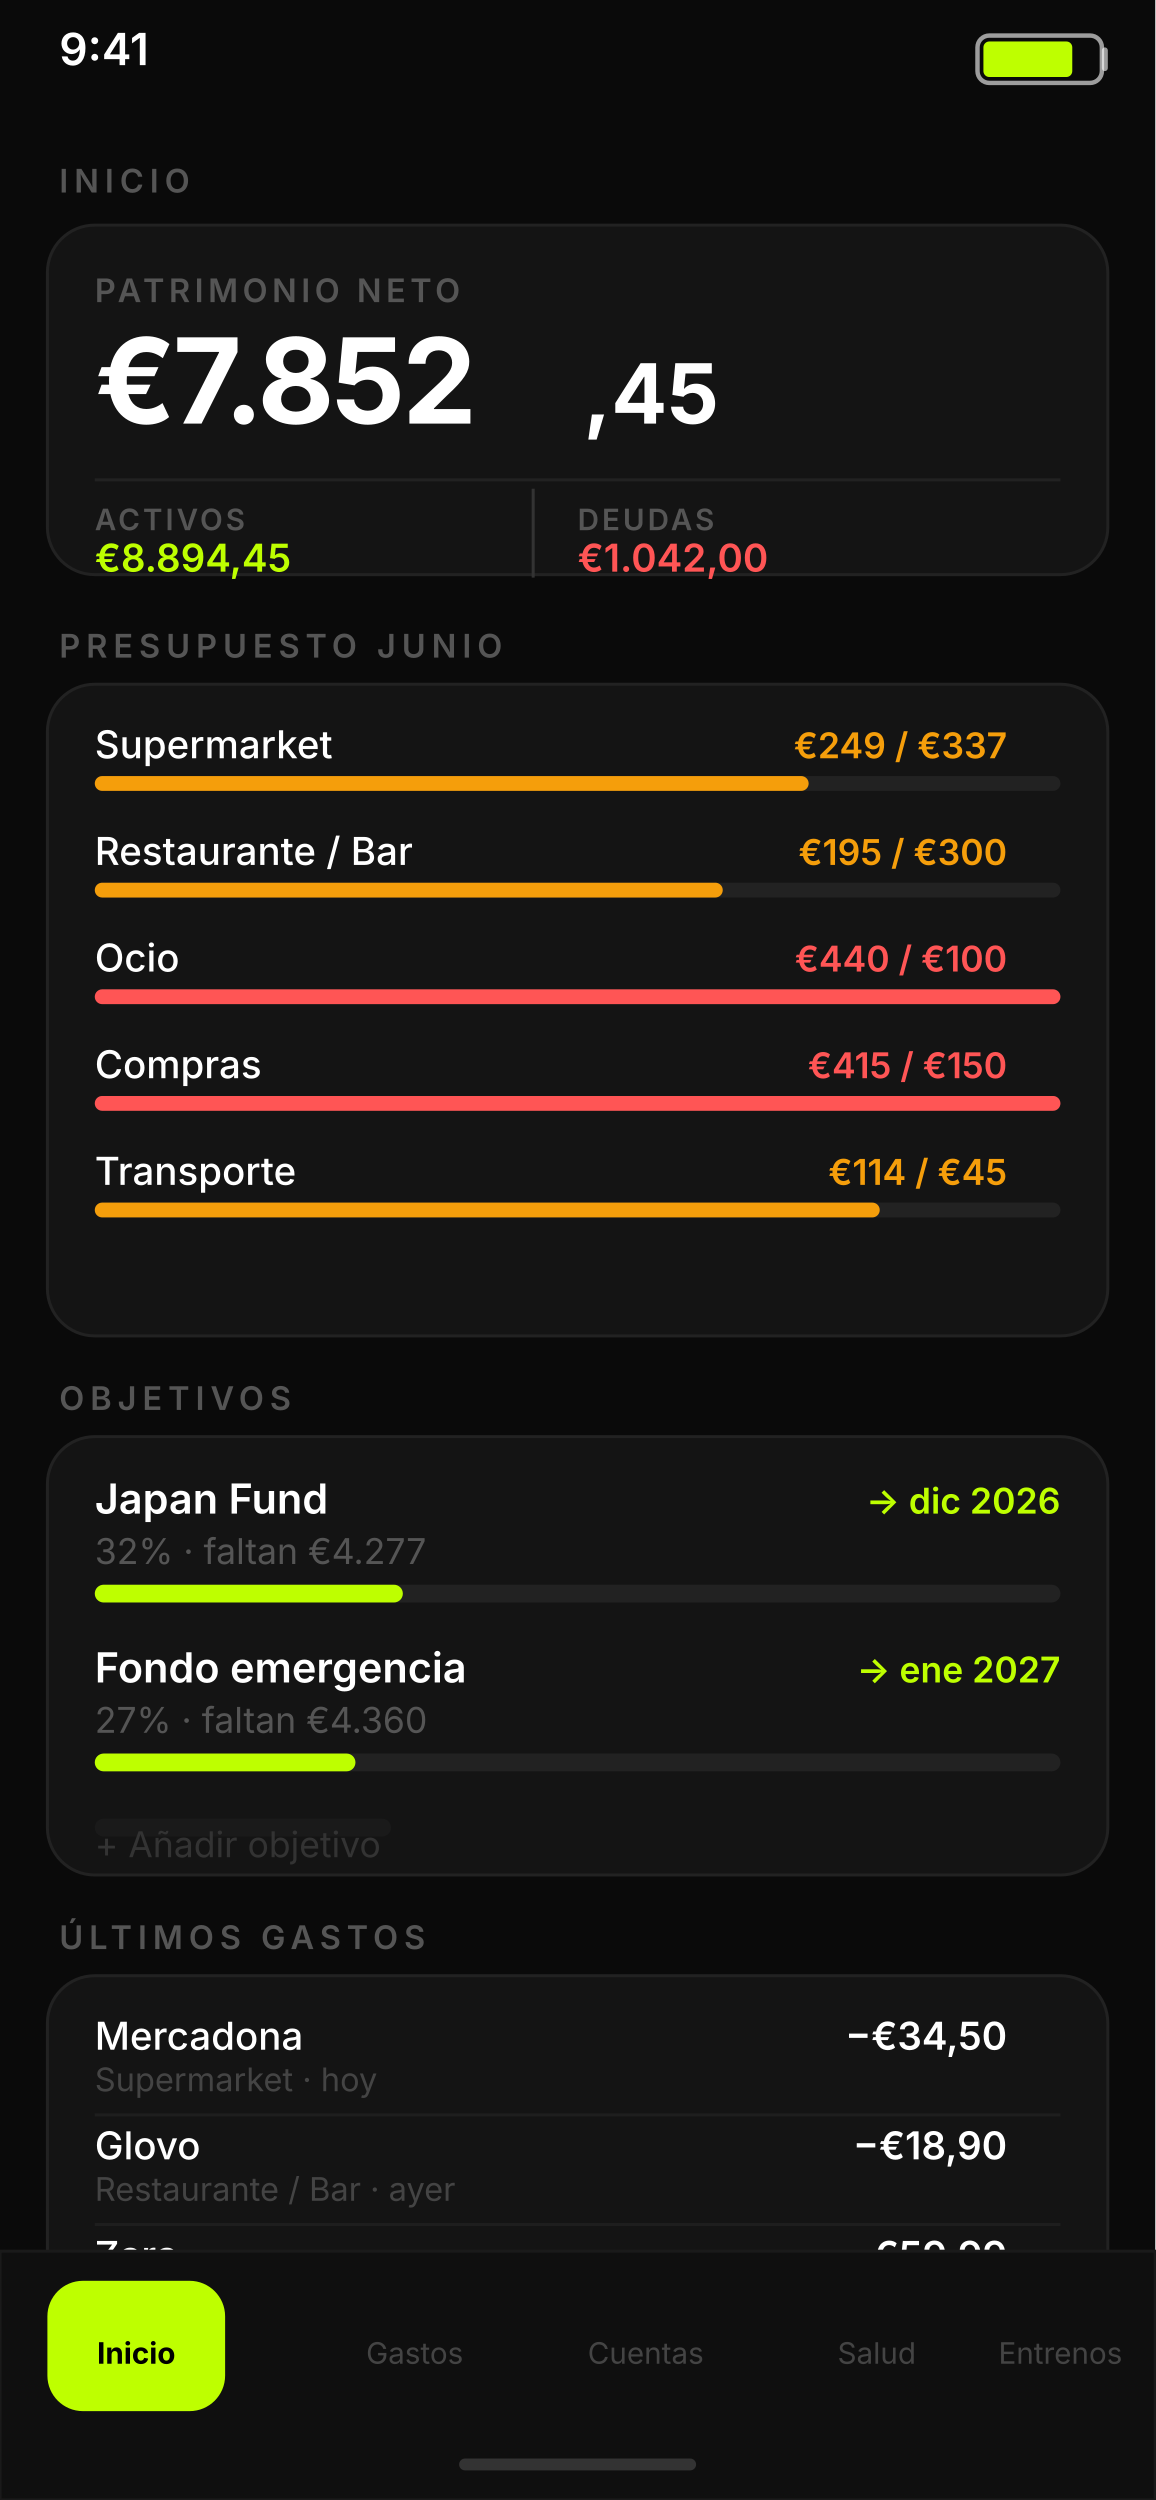
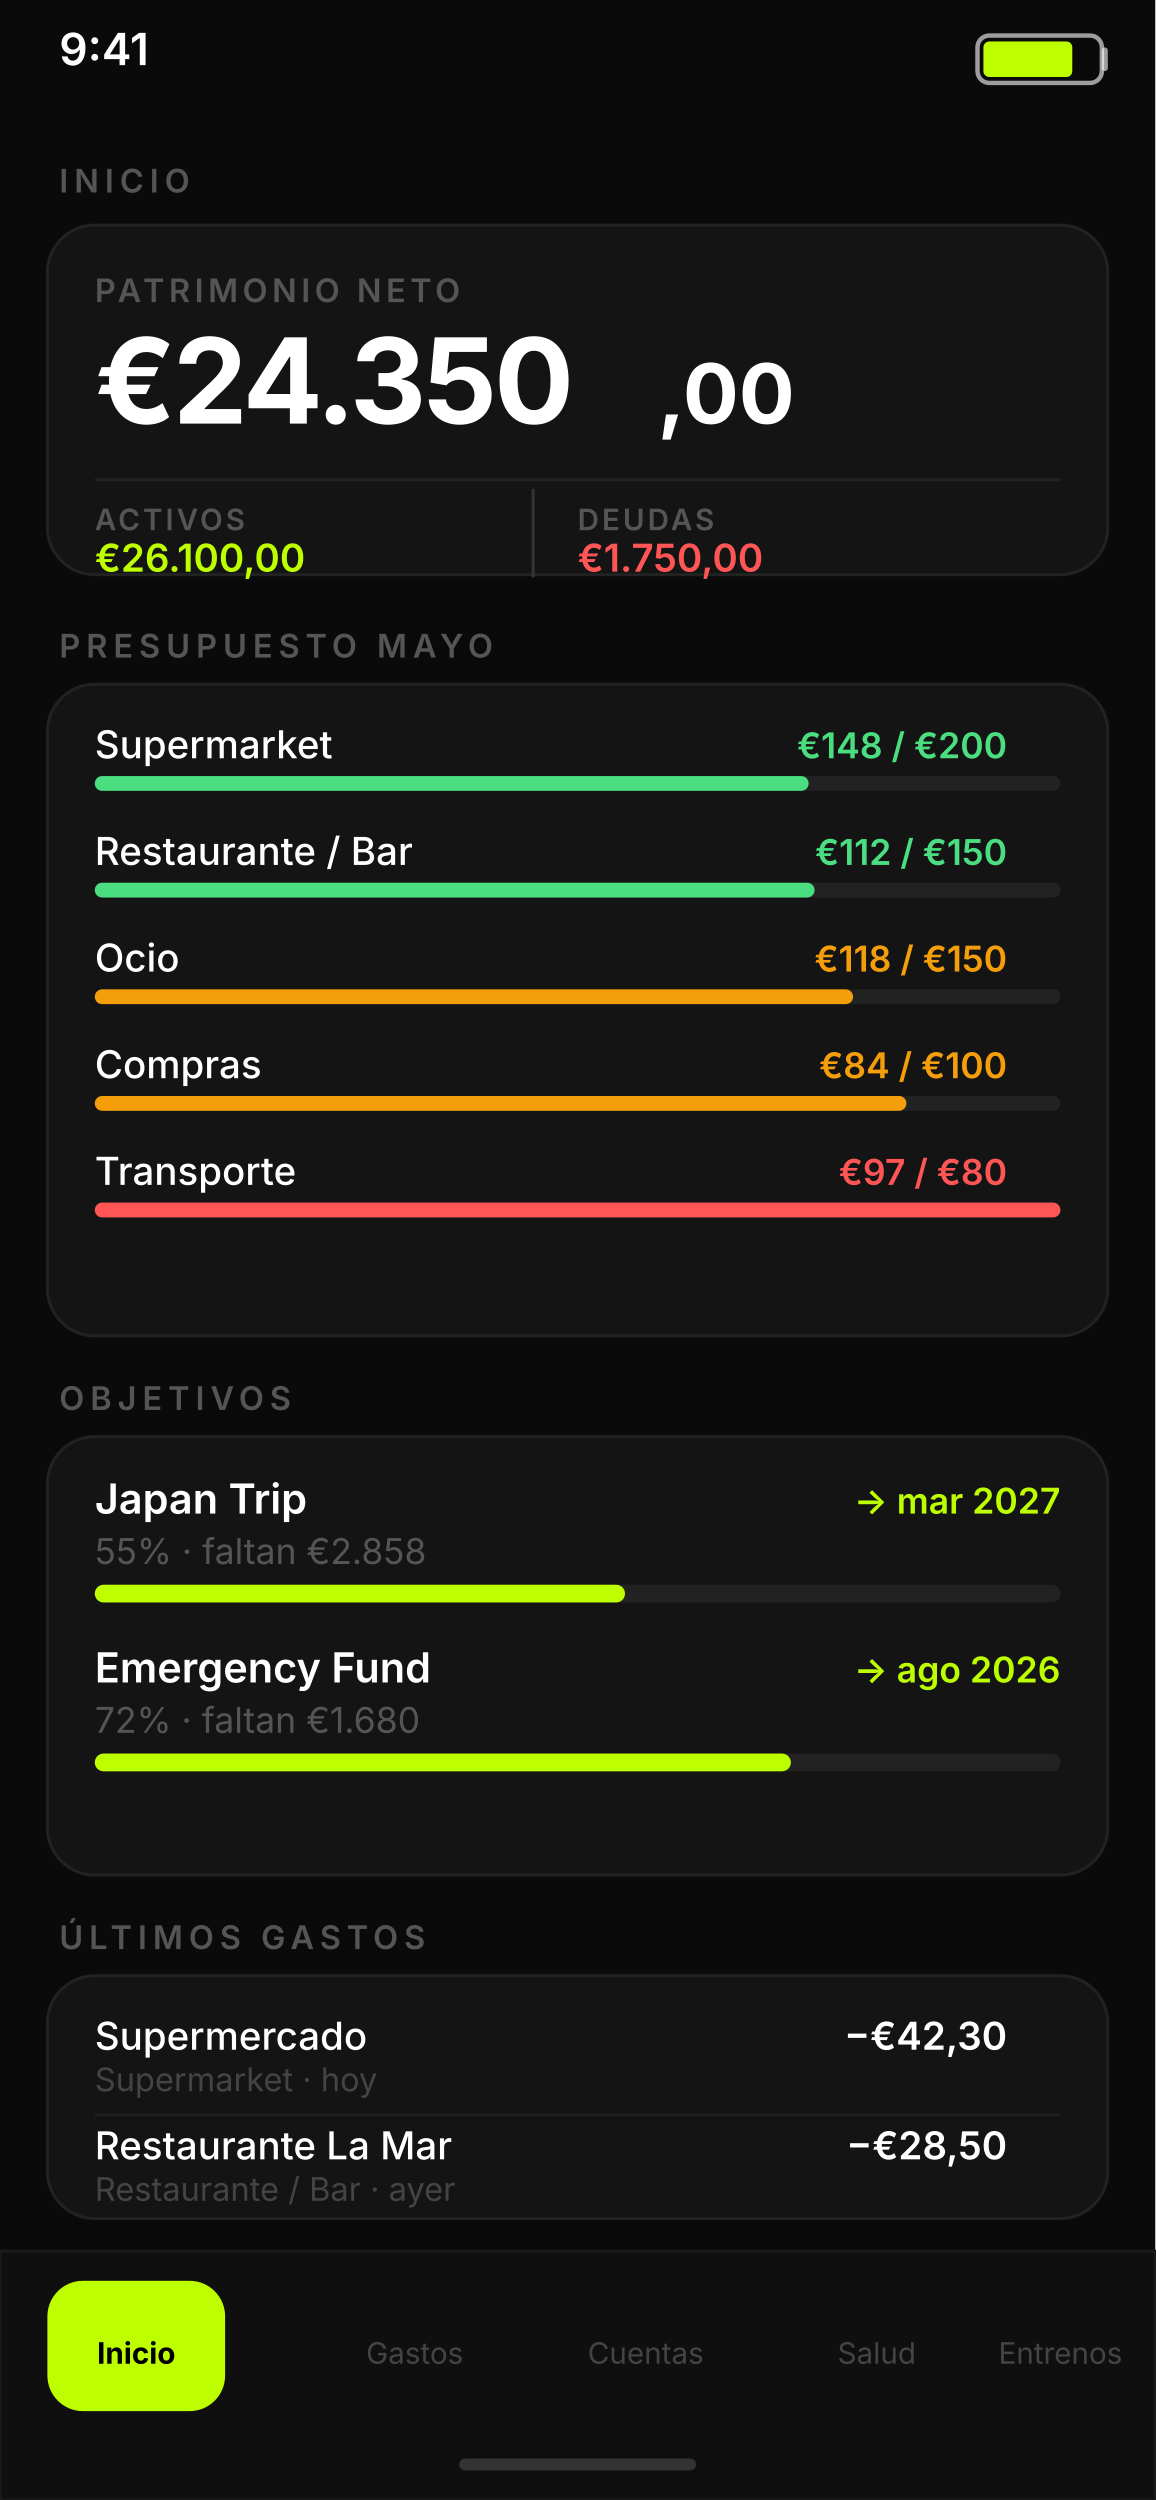
<svg xmlns="http://www.w3.org/2000/svg" viewBox="0 0 390 844" font-family="system-ui,-apple-system,sans-serif">
  <rect width="390" height="844" fill="#0A0A0A" />
  <text x="20" y="22" fill="#fff" font-size="15" font-weight="600">9:41</text>
  <rect x="330" y="12" width="42" height="16" rx="4" fill="none" stroke="#fff" stroke-width="1.5" opacity="0.6" />
  <rect x="332" y="14" width="30" height="12" rx="2" fill="#BEFF00" />
  <rect x="372" y="16" width="2" height="8" rx="1" fill="#fff" opacity="0.6" />
  <text x="20" y="65" fill="#555" font-size="11" letter-spacing="2" font-weight="600">INICIO</text>
  <rect x="16" y="76" width="358" height="118" rx="16" fill="#141414" stroke="#222" stroke-width="1" />
  <text x="32" y="102" fill="#555" font-size="11" letter-spacing="1.5" font-weight="600">PATRIMONIO NETO</text>
-   <text x="32" y="143" fill="#fff" font-size="40" font-weight="700" letter-spacing="-1">€7.852</text>
-   <text x="197" y="143" fill="#fff" font-size="28" font-weight="700">,45</text>
+   <text x="32" y="143" fill="#fff" font-size="40" font-weight="700" letter-spacing="-1">€24.350</text>
+   <text x="222" y="143" fill="#fff" font-size="28" font-weight="700">,00</text>
  <line x1="32" y1="162" x2="358" y2="162" stroke="#222" stroke-width="1" />
  <text x="32" y="179" fill="#555" font-size="10" letter-spacing="1" font-weight="600">ACTIVOS</text>
-   <text x="32" y="193" fill="#BEFF00" font-size="13" font-weight="600">€8.894,45</text>
+   <text x="32" y="193" fill="#BEFF00" font-size="13" font-weight="600">€26.100,00</text>
  <line x1="180" y1="165" x2="180" y2="195" stroke="#333" stroke-width="1" />
  <text x="195" y="179" fill="#555" font-size="10" letter-spacing="1" font-weight="600">DEUDAS</text>
-   <text x="195" y="193" fill="#FF5555" font-size="13" font-weight="600">€1.042,00</text>
-   <text x="20" y="222" fill="#555" font-size="11" letter-spacing="2" font-weight="600">PRESUPUESTO JUNIO</text>
+   <text x="195" y="193" fill="#FF5555" font-size="13" font-weight="600">€1.750,00</text>
+   <text x="20" y="222" fill="#555" font-size="11" letter-spacing="2" font-weight="600">PRESUPUESTO MAYO</text>
  <rect x="16" y="231" width="358" height="220" rx="16" fill="#141414" stroke="#222" stroke-width="1" />
  <text x="32" y="256" fill="#fff" font-size="13" font-weight="500">Supermarket</text>
-   <text x="340" y="256" fill="#F59E0B" font-size="12" font-weight="600" text-anchor="end">€249 / €337</text>
+   <text x="340" y="256" fill="#4ADE80" font-size="12" font-weight="600" text-anchor="end">€148 / €200</text>
  <rect x="32" y="262" width="326" height="5" rx="2.5" fill="#222" />
-   <rect x="32" y="262" width="241" height="5" rx="2.5" fill="#F59E0B" />
+   <rect x="32" y="262" width="241" height="5" rx="2.5" fill="#4ADE80" />
  <text x="32" y="292" fill="#fff" font-size="13" font-weight="500">Restaurante / Bar</text>
-   <text x="340" y="292" fill="#F59E0B" font-size="12" font-weight="600" text-anchor="end">€195 / €300</text>
+   <text x="340" y="292" fill="#4ADE80" font-size="12" font-weight="600" text-anchor="end">€112 / €150</text>
  <rect x="32" y="298" width="326" height="5" rx="2.5" fill="#222" />
-   <rect x="32" y="298" width="212" height="5" rx="2.5" fill="#F59E0B" />
+   <rect x="32" y="298" width="243" height="5" rx="2.5" fill="#4ADE80" />
  <text x="32" y="328" fill="#fff" font-size="13" font-weight="500">Ocio</text>
-   <text x="340" y="328" fill="#FF5555" font-size="12" font-weight="600" text-anchor="end">€440 / €100</text>
+   <text x="340" y="328" fill="#F59E0B" font-size="12" font-weight="600" text-anchor="end">€118 / €150</text>
  <rect x="32" y="334" width="326" height="5" rx="2.5" fill="#222" />
-   <rect x="32" y="334" width="326" height="5" rx="2.5" fill="#FF5555" />
+   <rect x="32" y="334" width="256" height="5" rx="2.5" fill="#F59E0B" />
  <text x="32" y="364" fill="#fff" font-size="13" font-weight="500">Compras</text>
-   <text x="340" y="364" fill="#FF5555" font-size="12" font-weight="600" text-anchor="end">€415 / €150</text>
+   <text x="340" y="364" fill="#F59E0B" font-size="12" font-weight="600" text-anchor="end">€84 / €100</text>
  <rect x="32" y="370" width="326" height="5" rx="2.5" fill="#222" />
-   <rect x="32" y="370" width="326" height="5" rx="2.5" fill="#FF5555" />
+   <rect x="32" y="370" width="274" height="5" rx="2.5" fill="#F59E0B" />
  <text x="32" y="400" fill="#fff" font-size="13" font-weight="500">Transporte</text>
-   <text x="340" y="400" fill="#F59E0B" font-size="12" font-weight="600" text-anchor="end">€114 / €45</text>
+   <text x="340" y="400" fill="#FF5555" font-size="12" font-weight="600" text-anchor="end">€97 / €80</text>
  <rect x="32" y="406" width="326" height="5" rx="2.5" fill="#222" />
-   <rect x="32" y="406" width="265" height="5" rx="2.5" fill="#F59E0B" />
+   <rect x="32" y="406" width="326" height="5" rx="2.5" fill="#FF5555" />
  <text x="20" y="476" fill="#555" font-size="11" letter-spacing="2" font-weight="600">OBJETIVOS</text>
  <rect x="16" y="485" width="358" height="148" rx="16" fill="#141414" stroke="#222" stroke-width="1" />
-   <text x="32" y="511" fill="#fff" font-size="14" font-weight="600">Japan Fund</text>
-   <text x="358" y="511" fill="#BEFF00" font-size="12" font-weight="600" text-anchor="end">→ dic 2026</text>
-   <text x="32" y="528" fill="#555" font-size="12">32% · faltan €4.277</text>
+   <text x="32" y="511" fill="#fff" font-size="14" font-weight="600">Japan Trip</text>
+   <text x="358" y="511" fill="#BEFF00" font-size="12" font-weight="600" text-anchor="end">→ mar 2027</text>
+   <text x="32" y="528" fill="#555" font-size="12">55% · faltan €2.858</text>
  <rect x="32" y="535" width="326" height="6" rx="3" fill="#222" />
-   <rect x="32" y="535" width="104" height="6" rx="3" fill="#BEFF00" />
-   <text x="32" y="568" fill="#fff" font-size="14" font-weight="600">Fondo emergencia</text>
-   <text x="358" y="568" fill="#BEFF00" font-size="12" font-weight="600" text-anchor="end">→ ene 2027</text>
-   <text x="32" y="585" fill="#555" font-size="12">27% · faltan €4.360</text>
+   <rect x="32" y="535" width="179" height="6" rx="3" fill="#BEFF00" />
+   <text x="32" y="568" fill="#fff" font-size="14" font-weight="600">Emergency Fund</text>
+   <text x="358" y="568" fill="#BEFF00" font-size="12" font-weight="600" text-anchor="end">→ ago 2026</text>
+   <text x="32" y="585" fill="#555" font-size="12">72% · faltan €1.680</text>
  <rect x="32" y="592" width="326" height="6" rx="3" fill="#222" />
-   <rect x="32" y="592" width="88" height="6" rx="3" fill="#BEFF00" />
-   <rect x="32" y="614" width="100" height="6" rx="3" fill="#1A1A1A" />
-   <text x="32" y="627" fill="#333" font-size="12">+ Añadir objetivo</text>
+   <rect x="32" y="592" width="235" height="6" rx="3" fill="#BEFF00" />
  <text x="20" y="658" fill="#555" font-size="11" letter-spacing="2" font-weight="600">ÚLTIMOS GASTOS</text>
-   <rect x="16" y="667" width="358" height="130" rx="16" fill="#141414" stroke="#222" stroke-width="1" />
-   <text x="32" y="692" fill="#fff" font-size="13" font-weight="500">Mercadona</text>
-   <text x="340" y="692" fill="#fff" font-size="13" font-weight="600" text-anchor="end">−€34,50</text>
+   <rect x="16" y="667" width="358" height="82" rx="16" fill="#141414" stroke="#222" stroke-width="1" />
+   <text x="32" y="692" fill="#fff" font-size="13" font-weight="500">Supermercado</text>
+   <text x="340" y="692" fill="#fff" font-size="13" font-weight="600" text-anchor="end">−€42,30</text>
  <text x="32" y="706" fill="#444" font-size="11">Supermarket · hoy</text>
  <line x1="32" y1="714" x2="358" y2="714" stroke="#1E1E1E" stroke-width="1" />
-   <text x="32" y="729" fill="#fff" font-size="13" font-weight="500">Glovo</text>
-   <text x="340" y="729" fill="#fff" font-size="13" font-weight="600" text-anchor="end">−€18,90</text>
+   <text x="32" y="729" fill="#fff" font-size="13" font-weight="500">Restaurante La Mar</text>
+   <text x="340" y="729" fill="#fff" font-size="13" font-weight="600" text-anchor="end">−€28,50</text>
  <text x="32" y="743" fill="#444" font-size="11">Restaurante / Bar · ayer</text>
-   <line x1="32" y1="751" x2="358" y2="751" stroke="#1E1E1E" stroke-width="1" />
-   <text x="32" y="766" fill="#fff" font-size="13" font-weight="500">Zara</text>
-   <text x="340" y="766" fill="#fff" font-size="13" font-weight="600" text-anchor="end">−€59,99</text>
-   <text x="32" y="780" fill="#444" font-size="11">Compras · 27 jun</text>
  <rect x="0" y="760" width="390" height="84" fill="#0F0F0F" stroke="#1A1A1A" stroke-width="1" />
  <rect x="16" y="770" width="60" height="44" rx="12" fill="#BEFF00" />
  <text x="46" y="798" fill="#000" font-size="10" font-weight="700" text-anchor="middle">Inicio</text>
  <text x="140" y="798" fill="#444" font-size="10" text-anchor="middle">Gastos</text>
  <text x="218" y="798" fill="#444" font-size="10" text-anchor="middle">Cuentas</text>
  <text x="296" y="798" fill="#444" font-size="10" text-anchor="middle">Salud</text>
  <text x="358" y="798" fill="#444" font-size="10" text-anchor="middle">Entrenos</text>
  <rect x="155" y="830" width="80" height="4" rx="2" fill="#333" />
</svg>
